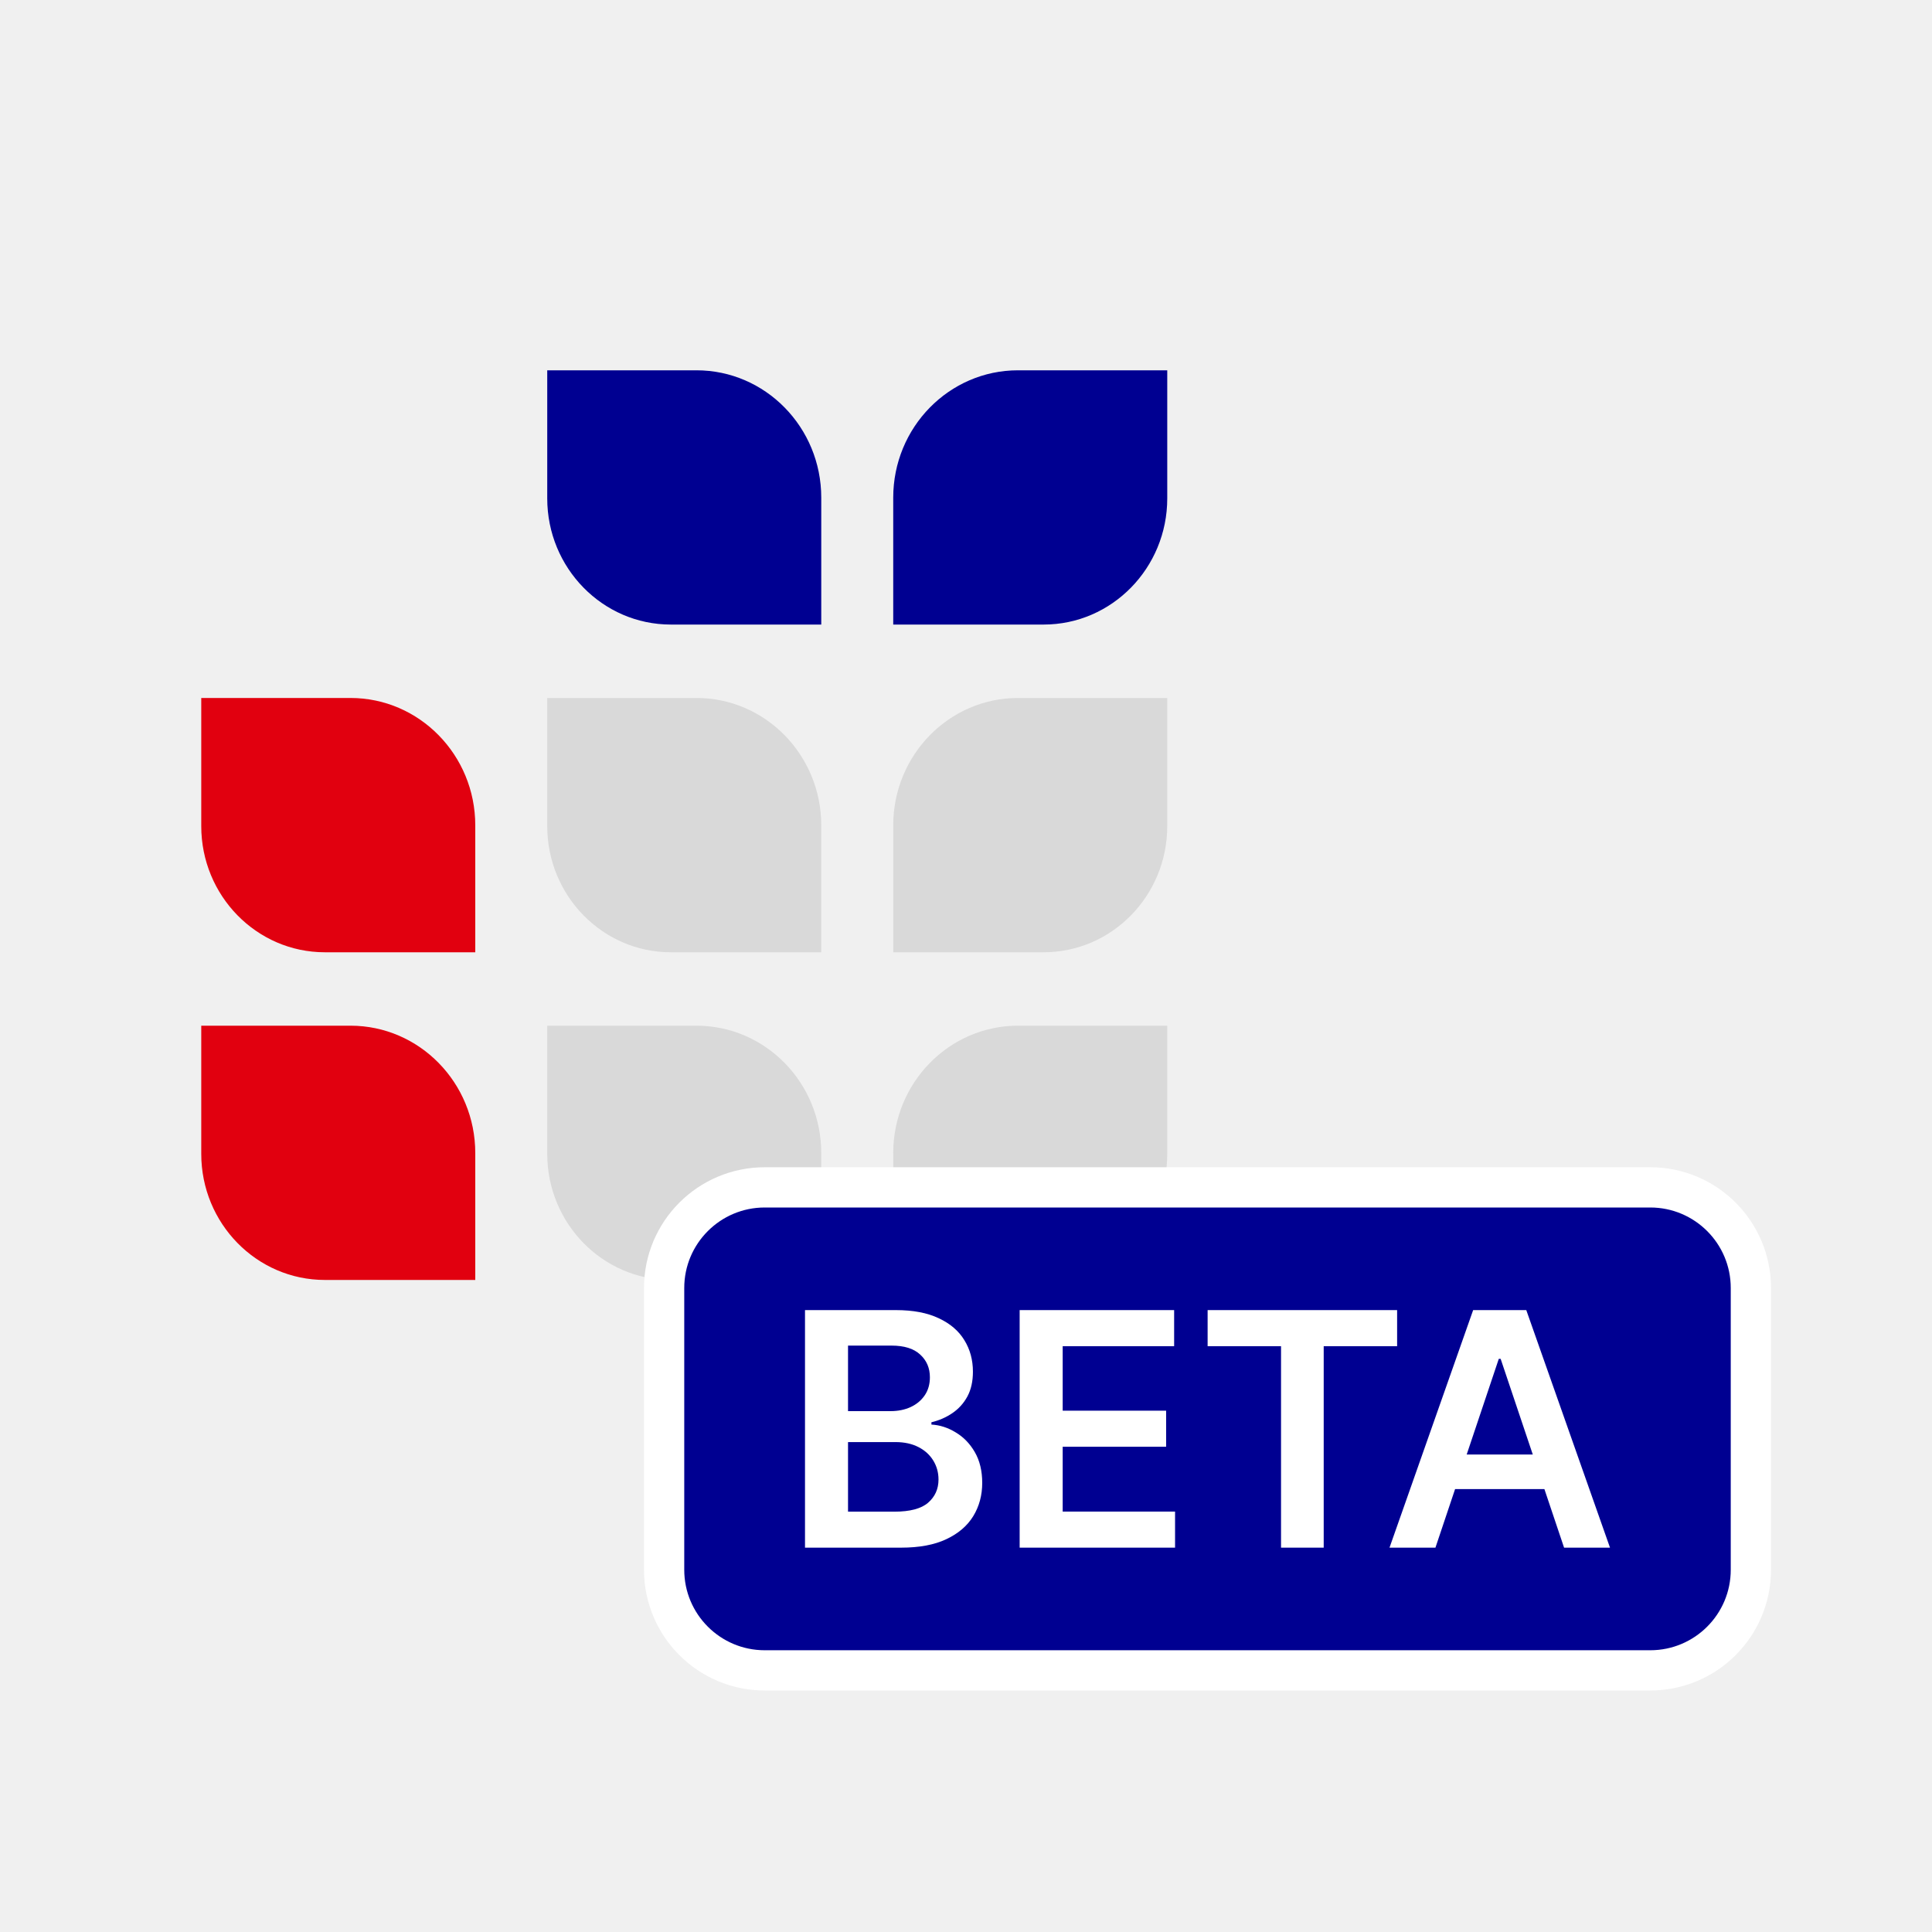
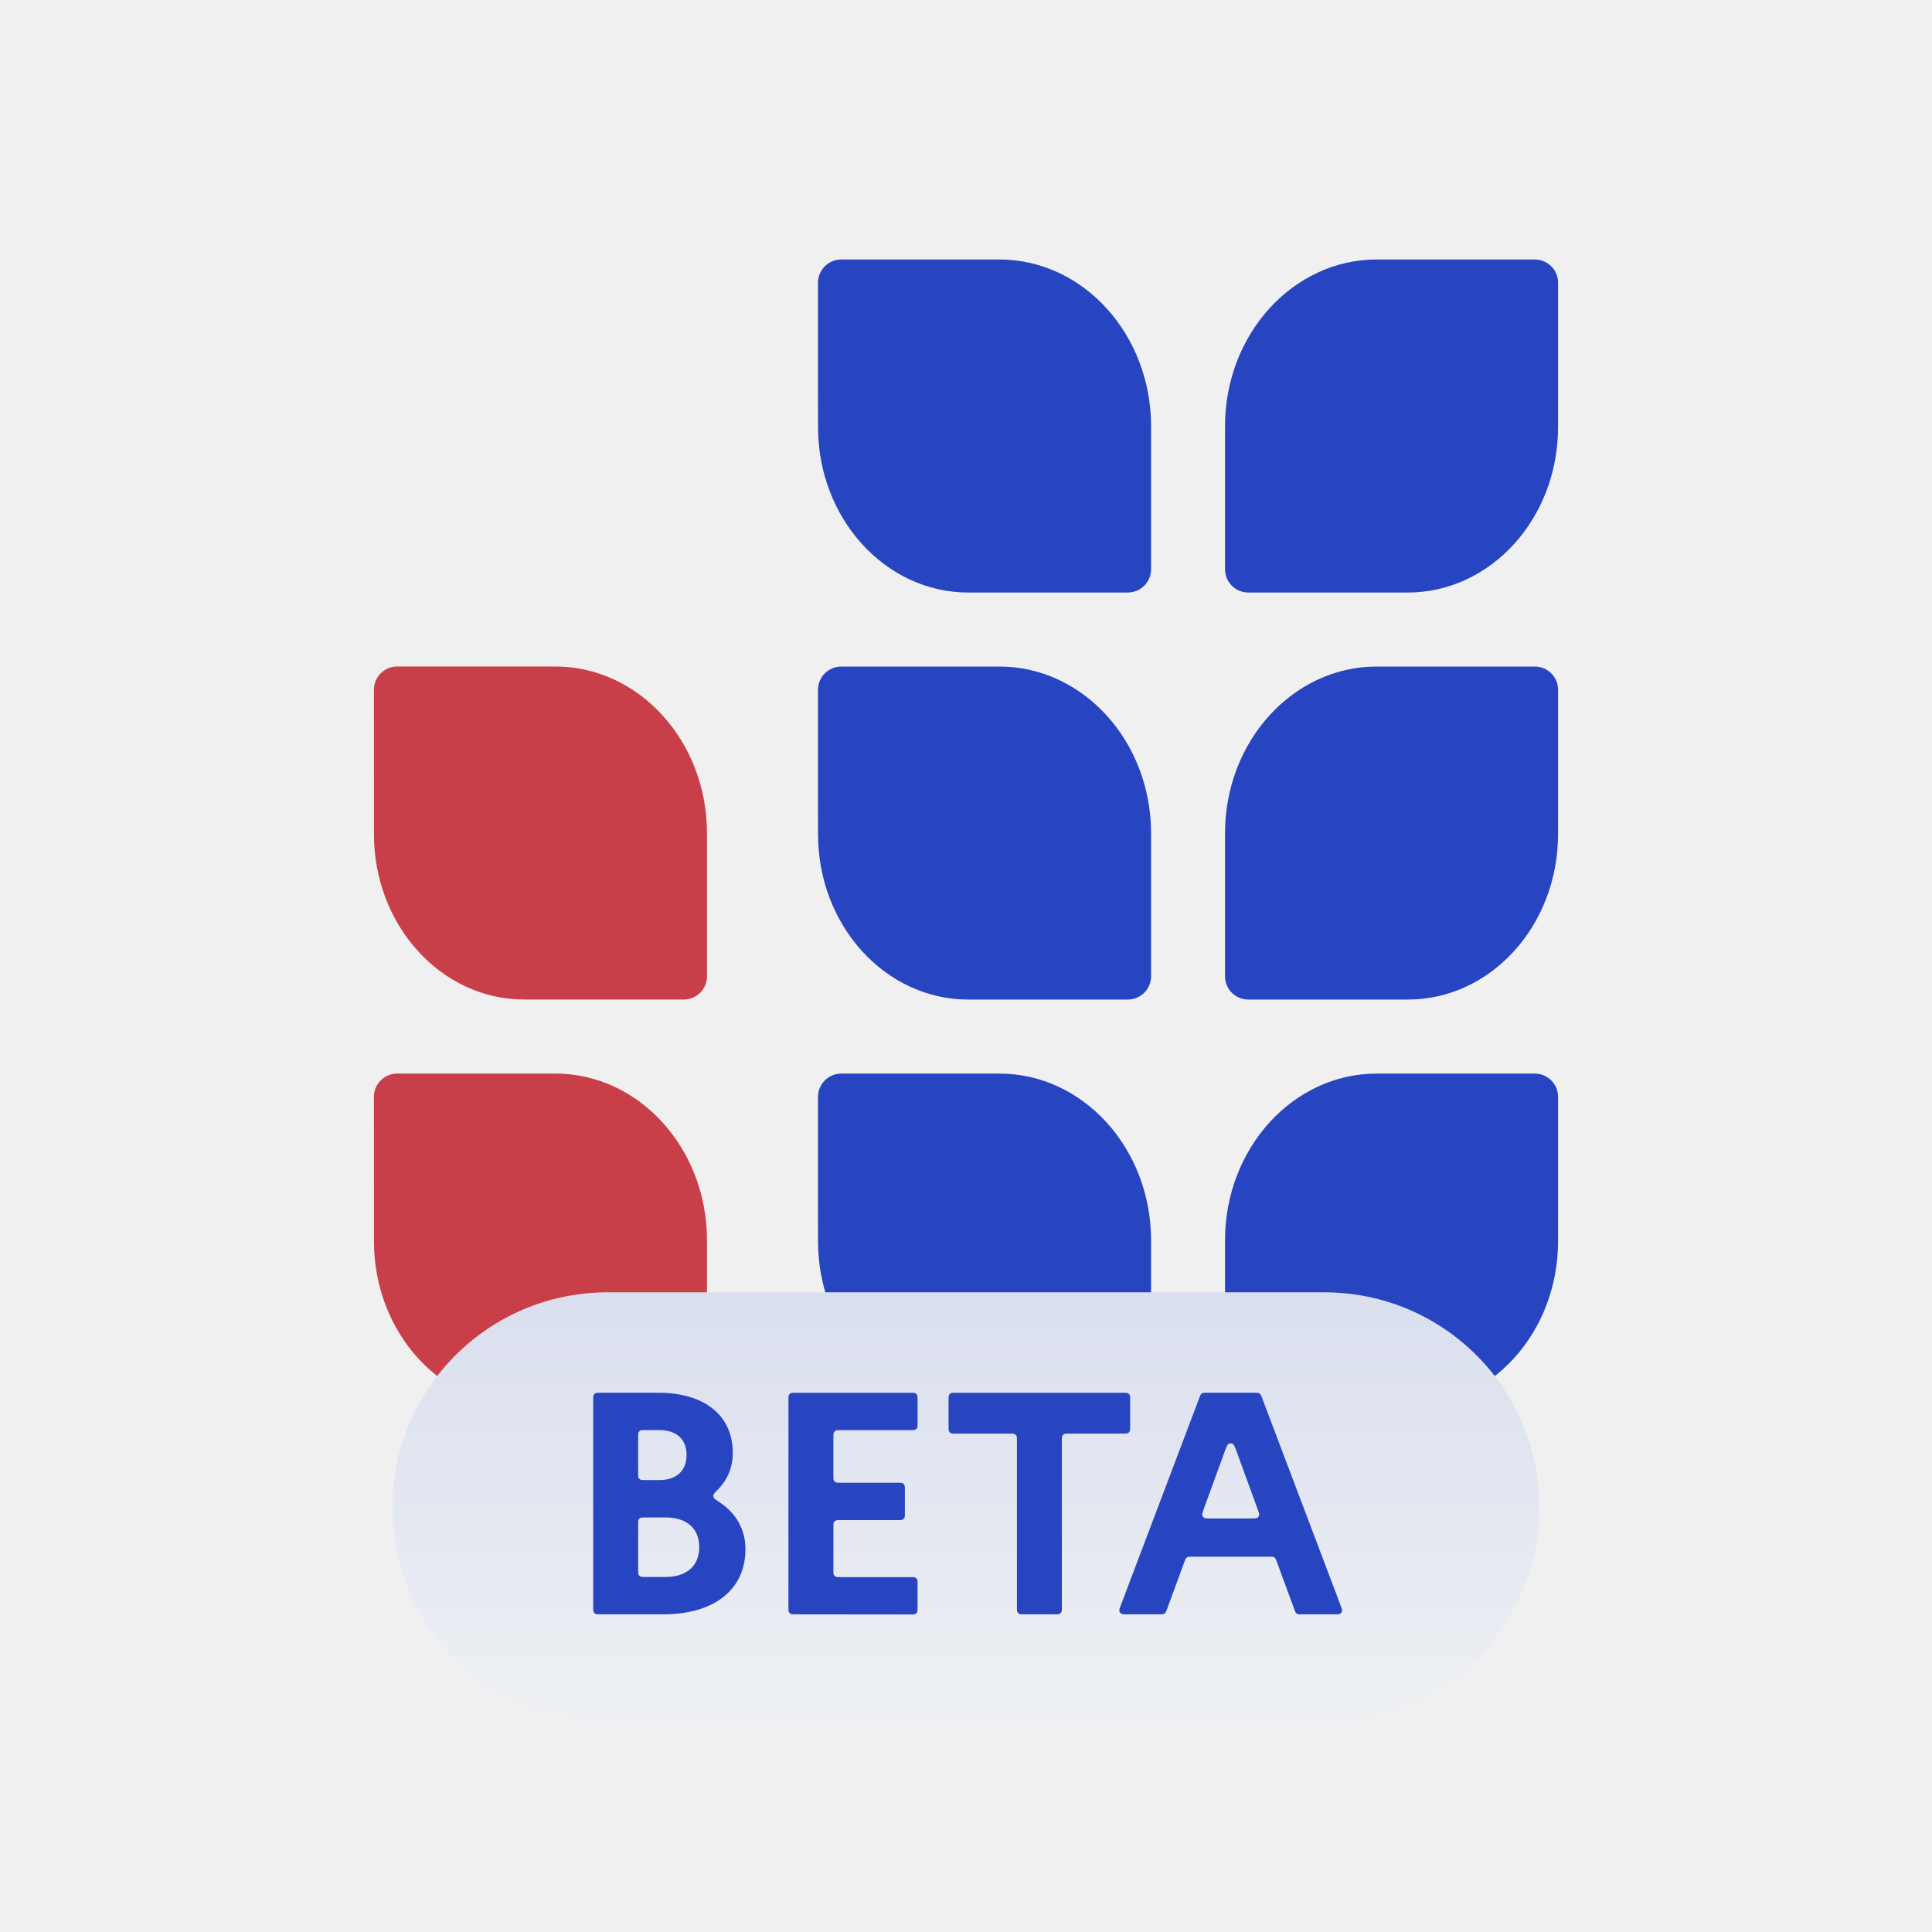
- <svg xmlns="http://www.w3.org/2000/svg" width="48" height="48" viewBox="0 0 48 48" fill="none">
-   <path fill-rule="evenodd" clip-rule="evenodd" d="M29 9.2H25.292C23.581 9.2 22.192 10.617 22.192 12.364V15.517H25.929C27.624 15.517 29 14.112 29 12.382V9.2Z" fill="#000091" />
-   <path fill-rule="evenodd" clip-rule="evenodd" d="M13.596 9.2H17.304C19.015 9.2 20.404 10.617 20.404 12.364V15.517H16.667C14.972 15.517 13.596 14.112 13.596 12.382V9.2Z" fill="#000091" />
-   <path fill-rule="evenodd" clip-rule="evenodd" d="M5 17.341H8.708C10.419 17.341 11.808 18.759 11.808 20.506V23.659H8.071C6.376 23.659 5 22.254 5 20.524V17.341Z" fill="#E1000F" />
-   <path fill-rule="evenodd" clip-rule="evenodd" d="M5 25.483H8.708C10.419 25.483 11.808 26.901 11.808 28.648V31.8H8.071C6.376 31.8 5 30.396 5 28.666V25.483Z" fill="#E1000F" />
-   <path fill-rule="evenodd" clip-rule="evenodd" d="M13.596 17.341H17.304C19.015 17.341 20.404 18.759 20.404 20.506V23.659H16.667C14.972 23.659 13.596 22.254 13.596 20.524V17.341Z" fill="#D9D9D9" />
-   <path fill-rule="evenodd" clip-rule="evenodd" d="M29 17.341H25.292C23.581 17.341 22.192 18.759 22.192 20.506V23.659H25.929C27.624 23.659 29 22.254 29 20.524V17.341Z" fill="#D9D9D9" />
-   <path fill-rule="evenodd" clip-rule="evenodd" d="M13.596 25.483H17.304C19.015 25.483 20.404 26.901 20.404 28.648V31.8H16.667C14.972 31.8 13.596 30.396 13.596 28.666V25.483Z" fill="#D9D9D9" />
-   <path fill-rule="evenodd" clip-rule="evenodd" d="M29 25.483H25.292C23.581 25.483 22.192 26.901 22.192 28.648V31.8H25.929C27.624 31.8 29 30.396 29 28.666V25.483Z" fill="#D9D9D9" />
-   <rect x="16.5" y="29.5" width="27" height="12" rx="2.5" fill="#000091" />
-   <rect x="16.5" y="29.5" width="27" height="12" rx="2.5" stroke="white" />
-   <path d="M35.663 38.451H34.522L36.6 32.549H37.92L40 38.451H38.859L37.283 33.76H37.237L35.663 38.451ZM35.701 36.137H38.813V36.996H35.701V36.137Z" fill="white" />
-   <path d="M30.003 33.446V32.549H34.711V33.446H32.887V38.451H31.827V33.446H30.003Z" fill="white" />
-   <path d="M25.333 38.451V32.549H29.171V33.446H26.402V35.048H28.972V35.944H26.402V37.555H29.194V38.451H25.333Z" fill="white" />
-   <path d="M20 38.451V32.549H22.259C22.686 32.549 23.04 32.617 23.322 32.751C23.607 32.884 23.819 33.065 23.959 33.296C24.101 33.526 24.172 33.787 24.172 34.079C24.172 34.32 24.126 34.525 24.034 34.696C23.942 34.865 23.818 35.002 23.662 35.108C23.507 35.214 23.333 35.29 23.141 35.336V35.393C23.35 35.405 23.551 35.469 23.743 35.587C23.937 35.702 24.096 35.865 24.218 36.076C24.341 36.288 24.403 36.543 24.403 36.843C24.403 37.148 24.329 37.423 24.181 37.667C24.033 37.909 23.81 38.1 23.512 38.24C23.215 38.381 22.84 38.451 22.389 38.451H20ZM21.069 37.557H22.219C22.607 37.557 22.886 37.483 23.057 37.336C23.23 37.186 23.317 36.994 23.317 36.759C23.317 36.584 23.273 36.427 23.187 36.287C23.1 36.145 22.977 36.033 22.818 35.952C22.659 35.87 22.468 35.828 22.247 35.828H21.069V37.557ZM21.069 35.059H22.127C22.311 35.059 22.477 35.026 22.625 34.958C22.773 34.889 22.889 34.792 22.974 34.667C23.06 34.541 23.103 34.391 23.103 34.218C23.103 33.989 23.023 33.801 22.861 33.653C22.702 33.505 22.465 33.431 22.149 33.431H21.069V35.059Z" fill="white" />
+ <svg xmlns="http://www.w3.org/2000/svg" xmlns:xlink="http://www.w3.org/1999/xlink" width="48" height="48" viewBox="0 0 48 48" fill="none">
+   <defs>
+     <linearGradient id="ggg1" x1="19" y1="27.312" x2="19" y2="38" gradientUnits="userSpaceOnUse" gradientTransform="translate(14.16843 -29.51094)">
+       <stop stop-color="#2845c1" />
+       <stop offset="1" stop-color="#eef1f4" />
+     </linearGradient>
+     <linearGradient id="ggg2" xlink:href="#ggg1" gradientUnits="userSpaceOnUse" gradientTransform="translate(14.16843 -29.51094)" x1="19" y1="27.312" x2="19" y2="38" />
+   </defs>
+   <g fill-rule="evenodd" clip-rule="evenodd">
+     <path d="M9.29 17.137c0-.319.259-.578.578-.578h3.929c2.079 0 3.768 1.857 3.768 4.144v3.552c0 .319-.259.578-.578.578h-3.964c-2.06 0-3.732-1.84-3.732-4.106zm0 10.113c0-.319.259-.578.578-.578h3.929c2.079 0 3.768 1.857 3.768 4.144v3.552c0 .319-.259.578-.578.578h-3.964c-2.06 0-3.732-1.84-3.732-4.105z" fill="#c83f49" />
+     <path d="M38.71 7.025c0-.319-.259-.578-.578-.578h-3.929c-2.079 0-3.768 1.857-3.768 4.144v3.552c0 .319.259.578.578.578h3.964c2.06 0 3.732-1.84 3.732-4.106zm-18.387 0c0-.319.259-.578.578-.578h3.929c2.079 0 3.768 1.857 3.768 4.144v3.552c0 .319-.259.578-.578.578h-3.964c-2.06 0-3.732-1.84-3.732-4.106zm0 10.113c0-.319.259-.578.578-.578h3.929c2.079 0 3.768 1.857 3.768 4.144v3.552c0 .319-.259.578-.578.578h-3.964c-2.06 0-3.732-1.839-3.732-4.106zm18.387 0c0-.319-.259-.578-.578-.578h-3.929c-2.079 0-3.768 1.857-3.768 4.144v3.552c0 .319.259.578.578.578h3.964c2.06 0 3.732-1.839 3.732-4.106zm-18.387 10.113c0-.319.259-.578.578-.578h3.929c2.079 0 3.768 1.857 3.768 4.144v3.552c0 .319-.259.578-.578.578h-3.964c-2.06 0-3.732-1.84-3.732-4.105zm18.387 0c0-.319-.259-.578-.578-.578h-3.929c-2.079 0-3.768 1.857-3.768 4.144v3.552c0 .319.259.578.578.578h3.964c2.06 0 3.732-1.84 3.732-4.105z" fill="#2845c1" />
+   </g>
+   <g transform="translate(-9.168432 34.30608)">
+     <rect x="18.918" y="-2.198" width="28.5" height="10.688" rx="5.344" fill="#eef1f4" />
+     <rect x="18.918" y="-2.198" width="28.5" height="10.688" rx="5.344" fill="url(#ggg2)" fill-opacity=".1" />
+     <path d="M24.075 5.801c-.059 0-.089 0-.111-.011-.02-.01-.036-.026-.046-.046-.012-.023-.012-.052-.012-.112v-5.167c0-.059 0-.089.012-.112.01-.02.026-.036.046-.046.023-.011.052-.011.111-.011h1.451c1.148 0 1.848.566 1.848 1.494 0 .344-.12.651-.35.889-.081.084-.122.126-.129.154-.007.03-.006.045.008.072.013.026.06.057.154.12.409.273.632.679.632 1.157 0 1.007-.779 1.62-2.045 1.62zm1.475-4.577h-.358c-.059 0-.089 0-.112.011-.02.01-.036.026-.046.046-.011.023-.011.052-.011.112v.904c0 .059 0 .089.011.112.01.02.026.036.046.046.023.011.052.011.112.011h.358c.425 0 .676-.228.676-.629 0-.385-.252-.613-.676-.613m.157 2.171h-.515c-.059 0-.089 0-.112.011-.02.01-.036.026-.046.046-.011.023-.011.052-.011.111v1.14c0 .059 0 .089.011.112.01.02.026.036.046.046.023.012.052.012.112.012h.515c.519 0 .834-.275.834-.739 0-.472-.315-.739-.834-.739m3.219 2.407c-.059 0-.089 0-.112-.011-.02-.01-.036-.026-.046-.046-.011-.023-.011-.052-.011-.112v-5.167c0-.059 0-.089.011-.112.01-.02.026-.036.046-.046.023-.011.052-.011.112-.011h2.87c.059 0 .089 0 .112.011.02.01.036.026.046.046.011.023.011.052.011.112v.59c0 .059 0 .089-.011.112-.01.02-.026.036-.046.046-.023.012-.052.012-.112.012h-1.754c-.059 0-.089 0-.111.011-.02.01-.036.026-.046.046-.011.023-.011.052-.011.112v.967c0 .059 0 .089.011.112.01.02.026.036.046.046.023.012.052.012.111.012h1.439c.059 0 .089 0 .112.011.02.01.036.026.046.046.011.023.011.052.011.112v.59c0 .059 0 .089-.011.112-.01.02-.026.036-.046.046-.023.011-.052.011-.112.011h-1.439c-.059 0-.089 0-.111.012-.02.01-.036.026-.046.046-.011.023-.011.052-.011.112v1.077c0 .059 0 .089.011.112.01.02.026.036.046.046.023.012.052.012.111.012h1.754c.059 0 .089 0 .112.011.02.01.036.026.046.046.011.023.011.052.011.112v.59c0 .059 0 .089-.011.112-.01.02-.026.036-.046.046-.023.011-.052.011-.112.011zm3.977-4.491c-.059 0-.089 0-.111-.012-.02-.01-.036-.026-.046-.046-.011-.023-.011-.052-.011-.111v-.676c0-.059 0-.089.011-.112.01-.02.026-.036.046-.046.023-.011.052-.011.111-.011h4.176c.059 0 .089 0 .111.011.02.01.036.026.046.046.011.023.011.052.011.112v.676c0 .059 0 .089-.011.111-.01.02-.026.036-.046.046-.023.012-.052.012-.111.012h-1.361c-.059 0-.089 0-.111.011-.02.01-.036.026-.046.046-.011.023-.011.052-.011.112v4.152c0 .059 0 .089-.011.112-.01.02-.026.036-.046.046-.023.011-.052.011-.112.011h-.778c-.059 0-.089 0-.112-.011-.02-.01-.036-.026-.046-.046-.011-.023-.011-.052-.011-.112v-4.152c0-.059 0-.089-.012-.112-.01-.02-.026-.036-.046-.046-.023-.011-.052-.011-.111-.011zm4.271 4.491c-.082 0-.123 0-.15-.017-.023-.015-.039-.039-.045-.066-.007-.031.008-.069.037-.146l1.956-5.167c.015-.039.022-.059.035-.074.011-.013.026-.023.042-.029.018-.007.039-.007.081-.007h1.229c.042 0 .063 0 .081.007.016.006.03.016.042.029.013.015.02.034.035.074l1.956 5.167c.029.077.044.115.037.146-.006.027-.022.051-.045.066-.026.017-.068.017-.15.017h-.825c-.043 0-.064 0-.082-.007-.016-.006-.03-.016-.042-.029-.013-.015-.02-.035-.035-.075l-.446-1.21c-.015-.04-.022-.06-.035-.075-.011-.013-.026-.023-.042-.029-.018-.007-.04-.007-.082-.007h-1.966c-.043 0-.064 0-.082.007-.016.006-.03.016-.042.029-.013.015-.02.035-.035.075l-.445 1.21c-.015.04-.022.06-.035.075-.011.013-.026.023-.042.029-.018.007-.04.007-.082.007zm1.899-2.61c-.028.076-.042.115-.035.145.006.027.022.05.045.065.026.017.067.017.148.017h1.026c.081 0 .122 0 .148-.017.023-.015.039-.038.045-.065.007-.031-.007-.069-.035-.145l-.513-1.406c-.049-.134-.073-.201-.109-.221-.031-.016-.068-.016-.099 0-.036.019-.06.086-.109.221z" fill="#2845c1" />
+   </g>
</svg>
